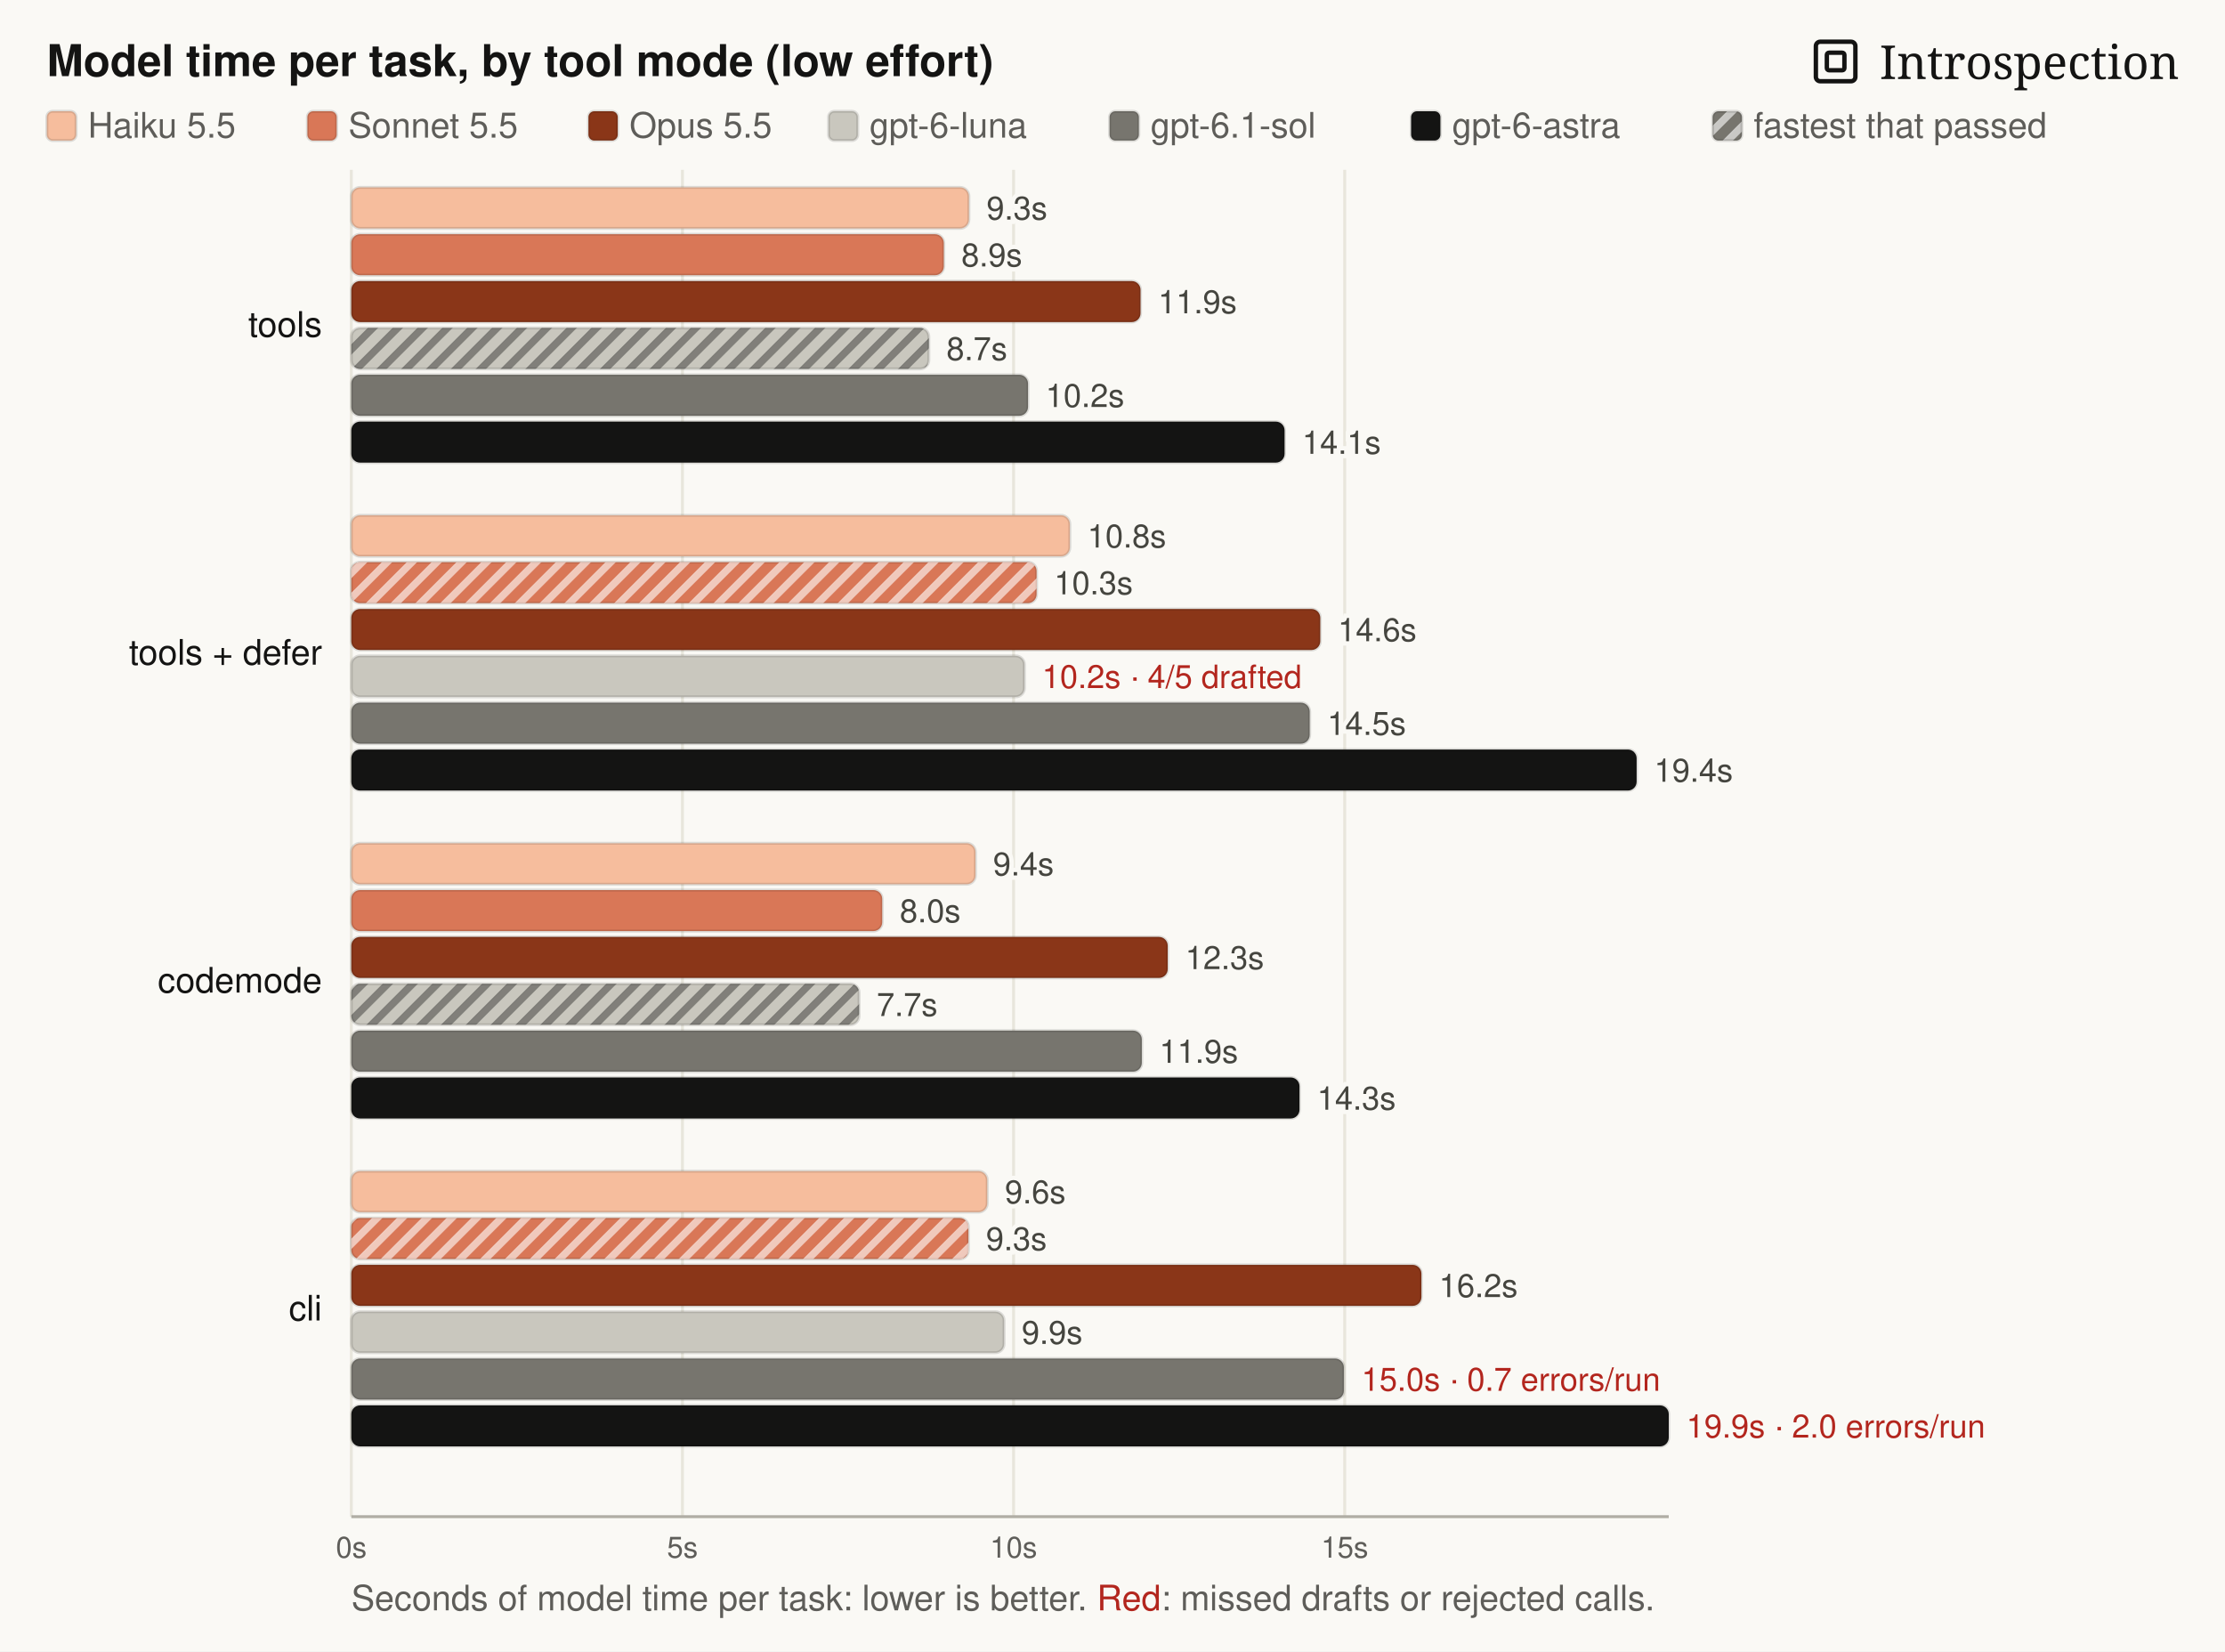
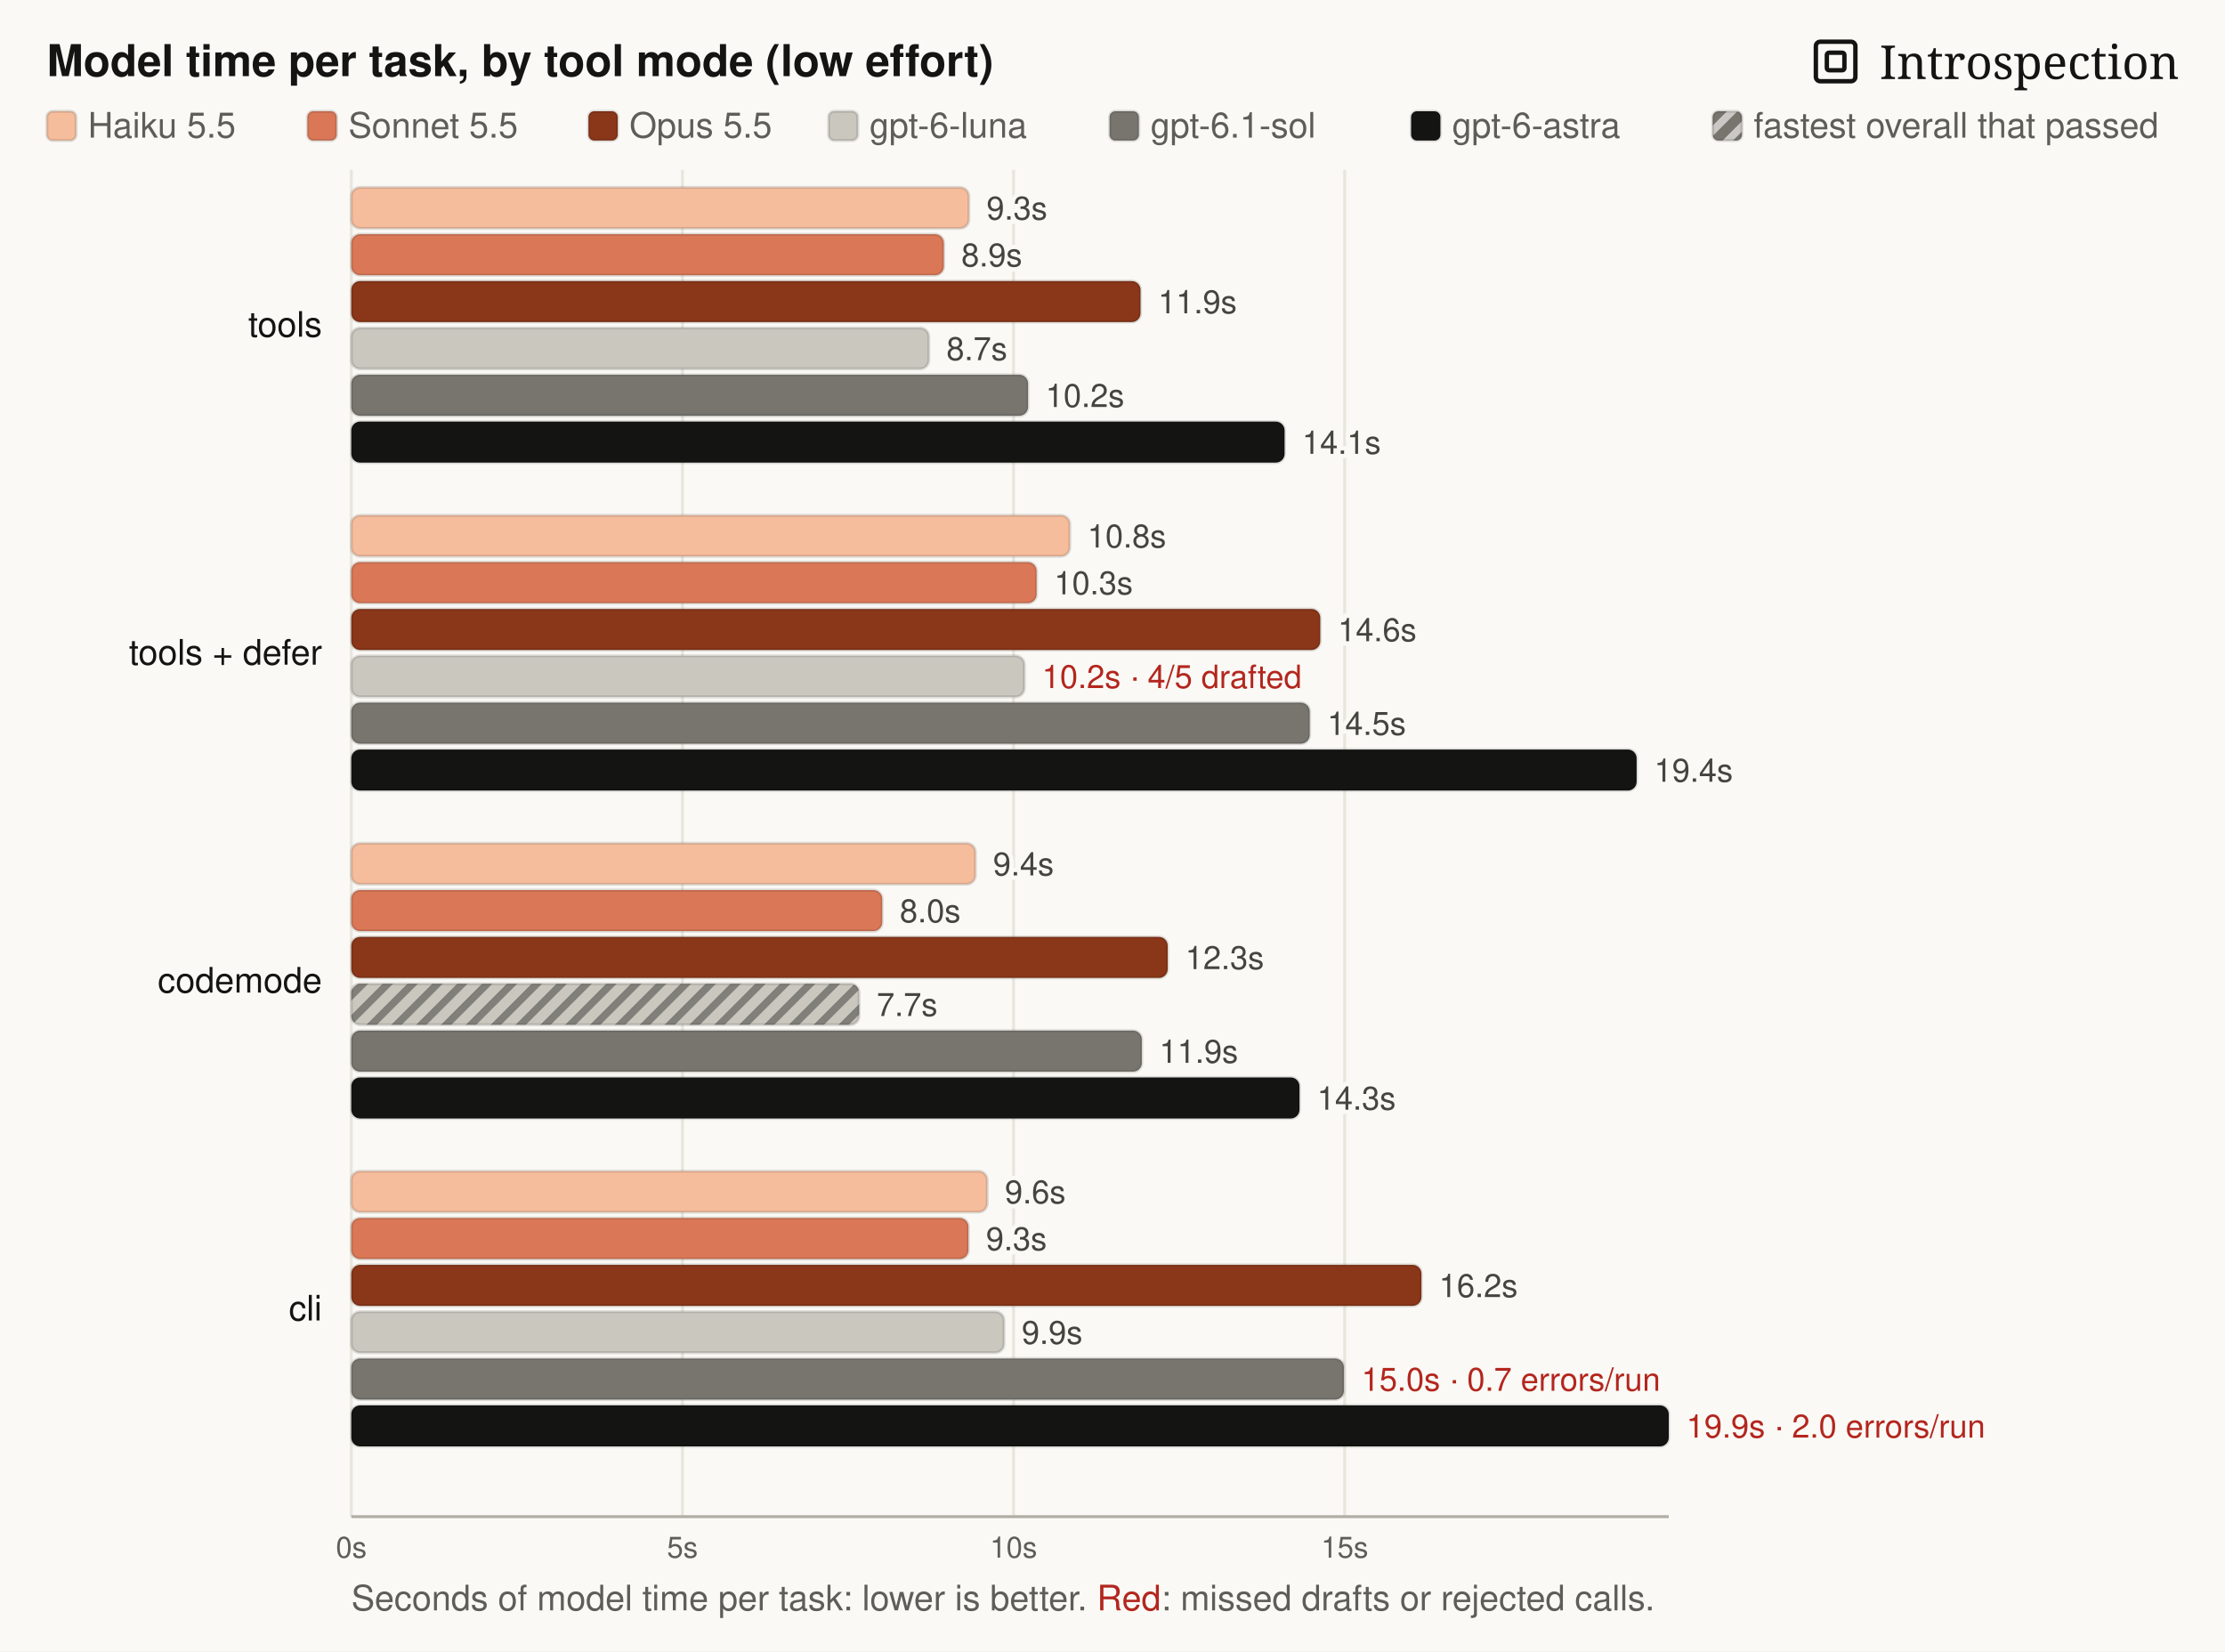
<svg xmlns="http://www.w3.org/2000/svg" width="760" height="564" viewBox="0 0 760 564" font-family="-apple-system, Segoe UI, Helvetica, Arial, sans-serif">
  <defs>
    <pattern id="win-light" patternUnits="userSpaceOnUse" width="6" height="6" patternTransform="rotate(45)">
      <rect width="2.5" height="6" fill="#141413" opacity="0.4" />
    </pattern>
    <pattern id="win-dark" patternUnits="userSpaceOnUse" width="6" height="6" patternTransform="rotate(45)">
      <rect width="2.5" height="6" fill="#ffffff" opacity="0.6" />
    </pattern>
  </defs>
  <rect width="760" height="564" fill="#faf9f5" />
  <text x="16" y="26" font-size="15" font-weight="600" fill="#141413">Model time per task, by tool mode (low effort)</text>
  <g transform="translate(618 12) scale(0.75)" fill="none" stroke="#141413" stroke-width="2" stroke-linecap="round" stroke-linejoin="round">
    <rect x="3" y="3" width="18" height="18" rx="2" />
    <rect x="8" y="8" width="8" height="8" rx="1" />
  </g>
  <text x="642" y="27" font-size="16" font-family="Georgia, serif" fill="#141413">Introspection</text>
  <rect x="16" y="38" width="10" height="10" rx="2" fill="#f6bd9d" stroke="#0000001f" />
  <text x="30" y="47" font-size="12" fill="#5e5d59">Haiku 5.5</text>
  <rect x="105" y="38" width="10" height="10" rx="2" fill="#d97757" stroke="#0000001f" />
  <text x="119" y="47" font-size="12" fill="#5e5d59">Sonnet 5.5</text>
  <rect x="201" y="38" width="10" height="10" rx="2" fill="#8a3618" stroke="#0000001f" />
  <text x="215" y="47" font-size="12" fill="#5e5d59">Opus 5.5</text>
  <rect x="283" y="38" width="10" height="10" rx="2" fill="#c9c7be" stroke="#0000001f" />
  <text x="297" y="47" font-size="12" fill="#5e5d59">gpt-6-luna</text>
  <rect x="379" y="38" width="10" height="10" rx="2" fill="#77756e" stroke="#0000001f" />
  <text x="393" y="47" font-size="12" fill="#5e5d59">gpt-6.1-sol</text>
  <rect x="482" y="38" width="10" height="10" rx="2" fill="#141413" stroke="#0000001f" />
  <text x="496" y="47" font-size="12" fill="#5e5d59">gpt-6-astra</text>
  <rect x="585" y="38" width="10" height="10" rx="2" fill="#77756e" />
  <rect x="585" y="38" width="10" height="10" rx="2" fill="url(#win-dark)" stroke="#0000001f" />
-   <text x="599" y="47" font-size="12" fill="#5e5d59">fastest that passed</text>
+   <text x="599" y="47" font-size="12" fill="#5e5d59">fastest overall that passed</text>
  <line x1="120" y1="58" x2="120" y2="518" stroke="#e8e6dc" />
  <text x="120" y="532" font-size="10" text-anchor="middle" fill="#5e5d59">0s</text>
  <line x1="233.105" y1="58" x2="233.105" y2="518" stroke="#e8e6dc" />
  <text x="233.105" y="532" font-size="10" text-anchor="middle" fill="#5e5d59">5s</text>
  <line x1="346.21" y1="58" x2="346.21" y2="518" stroke="#e8e6dc" />
  <text x="346.21" y="532" font-size="10" text-anchor="middle" fill="#5e5d59">10s</text>
  <line x1="459.315" y1="58" x2="459.315" y2="518" stroke="#e8e6dc" />
  <text x="459.315" y="532" font-size="10" text-anchor="middle" fill="#5e5d59">15s</text>
  <line x1="120" y1="518" x2="570" y2="518" stroke="#b0aea5" />
  <text x="110" y="115" font-size="12" text-anchor="end" fill="#141413">tools</text>
  <rect x="120" y="64" width="210.959" height="14" rx="3" fill="#f6bd9d" stroke="#0000001f" />
  <text x="336.959" y="75" font-size="11" stroke="#faf9f5" stroke-width="3" paint-order="stroke" fill="#45453f">9.3s</text>
  <rect x="120" y="80" width="202.375" height="14" rx="3" fill="#d97757" stroke="#0000001f" />
  <text x="328.375" y="91" font-size="11" stroke="#faf9f5" stroke-width="3" paint-order="stroke" fill="#45453f">8.9s</text>
  <rect x="120" y="96" width="269.575" height="14" rx="3" fill="#8a3618" stroke="#0000001f" />
  <text x="395.575" y="107" font-size="11" stroke="#faf9f5" stroke-width="3" paint-order="stroke" fill="#45453f">11.9s</text>
  <rect x="120" y="112" width="197.278" height="14" rx="3" fill="#c9c7be" stroke="#0000001f" />
-   <rect x="120" y="112" width="197.278" height="14" rx="3" fill="url(#win-light)" />
  <text x="323.278" y="123" font-size="11" stroke="#faf9f5" stroke-width="3" paint-order="stroke" fill="#45453f">8.7s</text>
  <rect x="120" y="128" width="231.142" height="14" rx="3" fill="#77756e" stroke="#0000001f" />
  <text x="357.142" y="139" font-size="11" stroke="#faf9f5" stroke-width="3" paint-order="stroke" fill="#45453f">10.2s</text>
  <rect x="120" y="144" width="318.775" height="14" rx="3" fill="#141413" stroke="#0000001f" />
  <text x="444.775" y="155" font-size="11" stroke="#faf9f5" stroke-width="3" paint-order="stroke" fill="#45453f">14.1s</text>
  <text x="110" y="227" font-size="12" text-anchor="end" fill="#141413">tools + defer</text>
  <rect x="120" y="176" width="245.434" height="14" rx="3" fill="#f6bd9d" stroke="#0000001f" />
  <text x="371.434" y="187" font-size="11" stroke="#faf9f5" stroke-width="3" paint-order="stroke" fill="#45453f">10.8s</text>
  <rect x="120" y="192" width="234.067" height="14" rx="3" fill="#d97757" stroke="#0000001f" />
-   <rect x="120" y="192" width="234.067" height="14" rx="3" fill="url(#win-dark)" />
  <text x="360.067" y="203" font-size="11" stroke="#faf9f5" stroke-width="3" paint-order="stroke" fill="#45453f">10.3s</text>
  <rect x="120" y="208" width="330.968" height="14" rx="3" fill="#8a3618" stroke="#0000001f" />
  <text x="456.968" y="219" font-size="11" stroke="#faf9f5" stroke-width="3" paint-order="stroke" fill="#45453f">14.6s</text>
  <rect x="120" y="224" width="229.925" height="14" rx="3" fill="#c9c7be" stroke="#0000001f" />
  <text x="355.925" y="235" font-size="11" stroke="#faf9f5" stroke-width="3" paint-order="stroke" fill="#b3261e">10.2s · 4/5 drafted</text>
  <rect x="120" y="240" width="327.356" height="14" rx="3" fill="#77756e" stroke="#0000001f" />
  <text x="453.356" y="251" font-size="11" stroke="#faf9f5" stroke-width="3" paint-order="stroke" fill="#45453f">14.5s</text>
  <rect x="120" y="256" width="439.021" height="14" rx="3" fill="#141413" stroke="#0000001f" />
  <text x="565.021" y="267" font-size="11" stroke="#faf9f5" stroke-width="3" paint-order="stroke" fill="#45453f">19.4s</text>
  <text x="110" y="339" font-size="12" text-anchor="end" fill="#141413">codemode</text>
  <rect x="120" y="288" width="213.19" height="14" rx="3" fill="#f6bd9d" stroke="#0000001f" />
  <text x="339.19" y="299" font-size="11" stroke="#faf9f5" stroke-width="3" paint-order="stroke" fill="#45453f">9.4s</text>
  <rect x="120" y="304" width="181.338" height="14" rx="3" fill="#d97757" stroke="#0000001f" />
  <text x="307.338" y="315" font-size="11" stroke="#faf9f5" stroke-width="3" paint-order="stroke" fill="#45453f">8.0s</text>
  <rect x="120" y="320" width="278.857" height="14" rx="3" fill="#8a3618" stroke="#0000001f" />
  <text x="404.857" y="331" font-size="11" stroke="#faf9f5" stroke-width="3" paint-order="stroke" fill="#45453f">12.3s</text>
  <rect x="120" y="336" width="173.453" height="14" rx="3" fill="#c9c7be" stroke="#0000001f" />
  <rect x="120" y="336" width="173.453" height="14" rx="3" fill="url(#win-light)" />
  <text x="299.453" y="347" font-size="11" stroke="#faf9f5" stroke-width="3" paint-order="stroke" fill="#45453f">7.7s</text>
  <rect x="120" y="352" width="270.012" height="14" rx="3" fill="#77756e" stroke="#0000001f" />
  <text x="396.012" y="363" font-size="11" stroke="#faf9f5" stroke-width="3" paint-order="stroke" fill="#45453f">11.9s</text>
  <rect x="120" y="368" width="323.873" height="14" rx="3" fill="#141413" stroke="#0000001f" />
  <text x="449.873" y="379" font-size="11" stroke="#faf9f5" stroke-width="3" paint-order="stroke" fill="#45453f">14.3s</text>
  <text x="110" y="451" font-size="12" text-anchor="end" fill="#141413">cli</text>
  <rect x="120" y="400" width="217.225" height="14" rx="3" fill="#f6bd9d" stroke="#0000001f" />
  <text x="343.225" y="411" font-size="11" stroke="#faf9f5" stroke-width="3" paint-order="stroke" fill="#45453f">9.6s</text>
  <rect x="120" y="416" width="210.783" height="14" rx="3" fill="#d97757" stroke="#0000001f" />
-   <rect x="120" y="416" width="210.783" height="14" rx="3" fill="url(#win-dark)" />
  <text x="336.783" y="427" font-size="11" stroke="#faf9f5" stroke-width="3" paint-order="stroke" fill="#45453f">9.3s</text>
  <rect x="120" y="432" width="365.518" height="14" rx="3" fill="#8a3618" stroke="#0000001f" />
  <text x="491.518" y="443" font-size="11" stroke="#faf9f5" stroke-width="3" paint-order="stroke" fill="#45453f">16.2s</text>
  <rect x="120" y="448" width="222.975" height="14" rx="3" fill="#c9c7be" stroke="#0000001f" />
  <text x="348.975" y="459" font-size="11" stroke="#faf9f5" stroke-width="3" paint-order="stroke" fill="#45453f">9.9s</text>
  <rect x="120" y="464" width="339.029" height="14" rx="3" fill="#77756e" stroke="#0000001f" />
  <text x="465.029" y="475" font-size="11" stroke="#faf9f5" stroke-width="3" paint-order="stroke" fill="#b3261e">15.0s · 0.7 errors/run</text>
  <rect x="120" y="480" width="450" height="14" rx="3" fill="#141413" stroke="#0000001f" />
  <text x="576" y="491" font-size="11" stroke="#faf9f5" stroke-width="3" paint-order="stroke" fill="#b3261e">19.9s · 2.0 errors/run</text>
  <text x="120" y="550" font-size="12" fill="#5e5d59">Seconds of model time per task: lower is better. <tspan fill="#b3261e">Red</tspan>: missed drafts or rejected calls.</text>
</svg>
